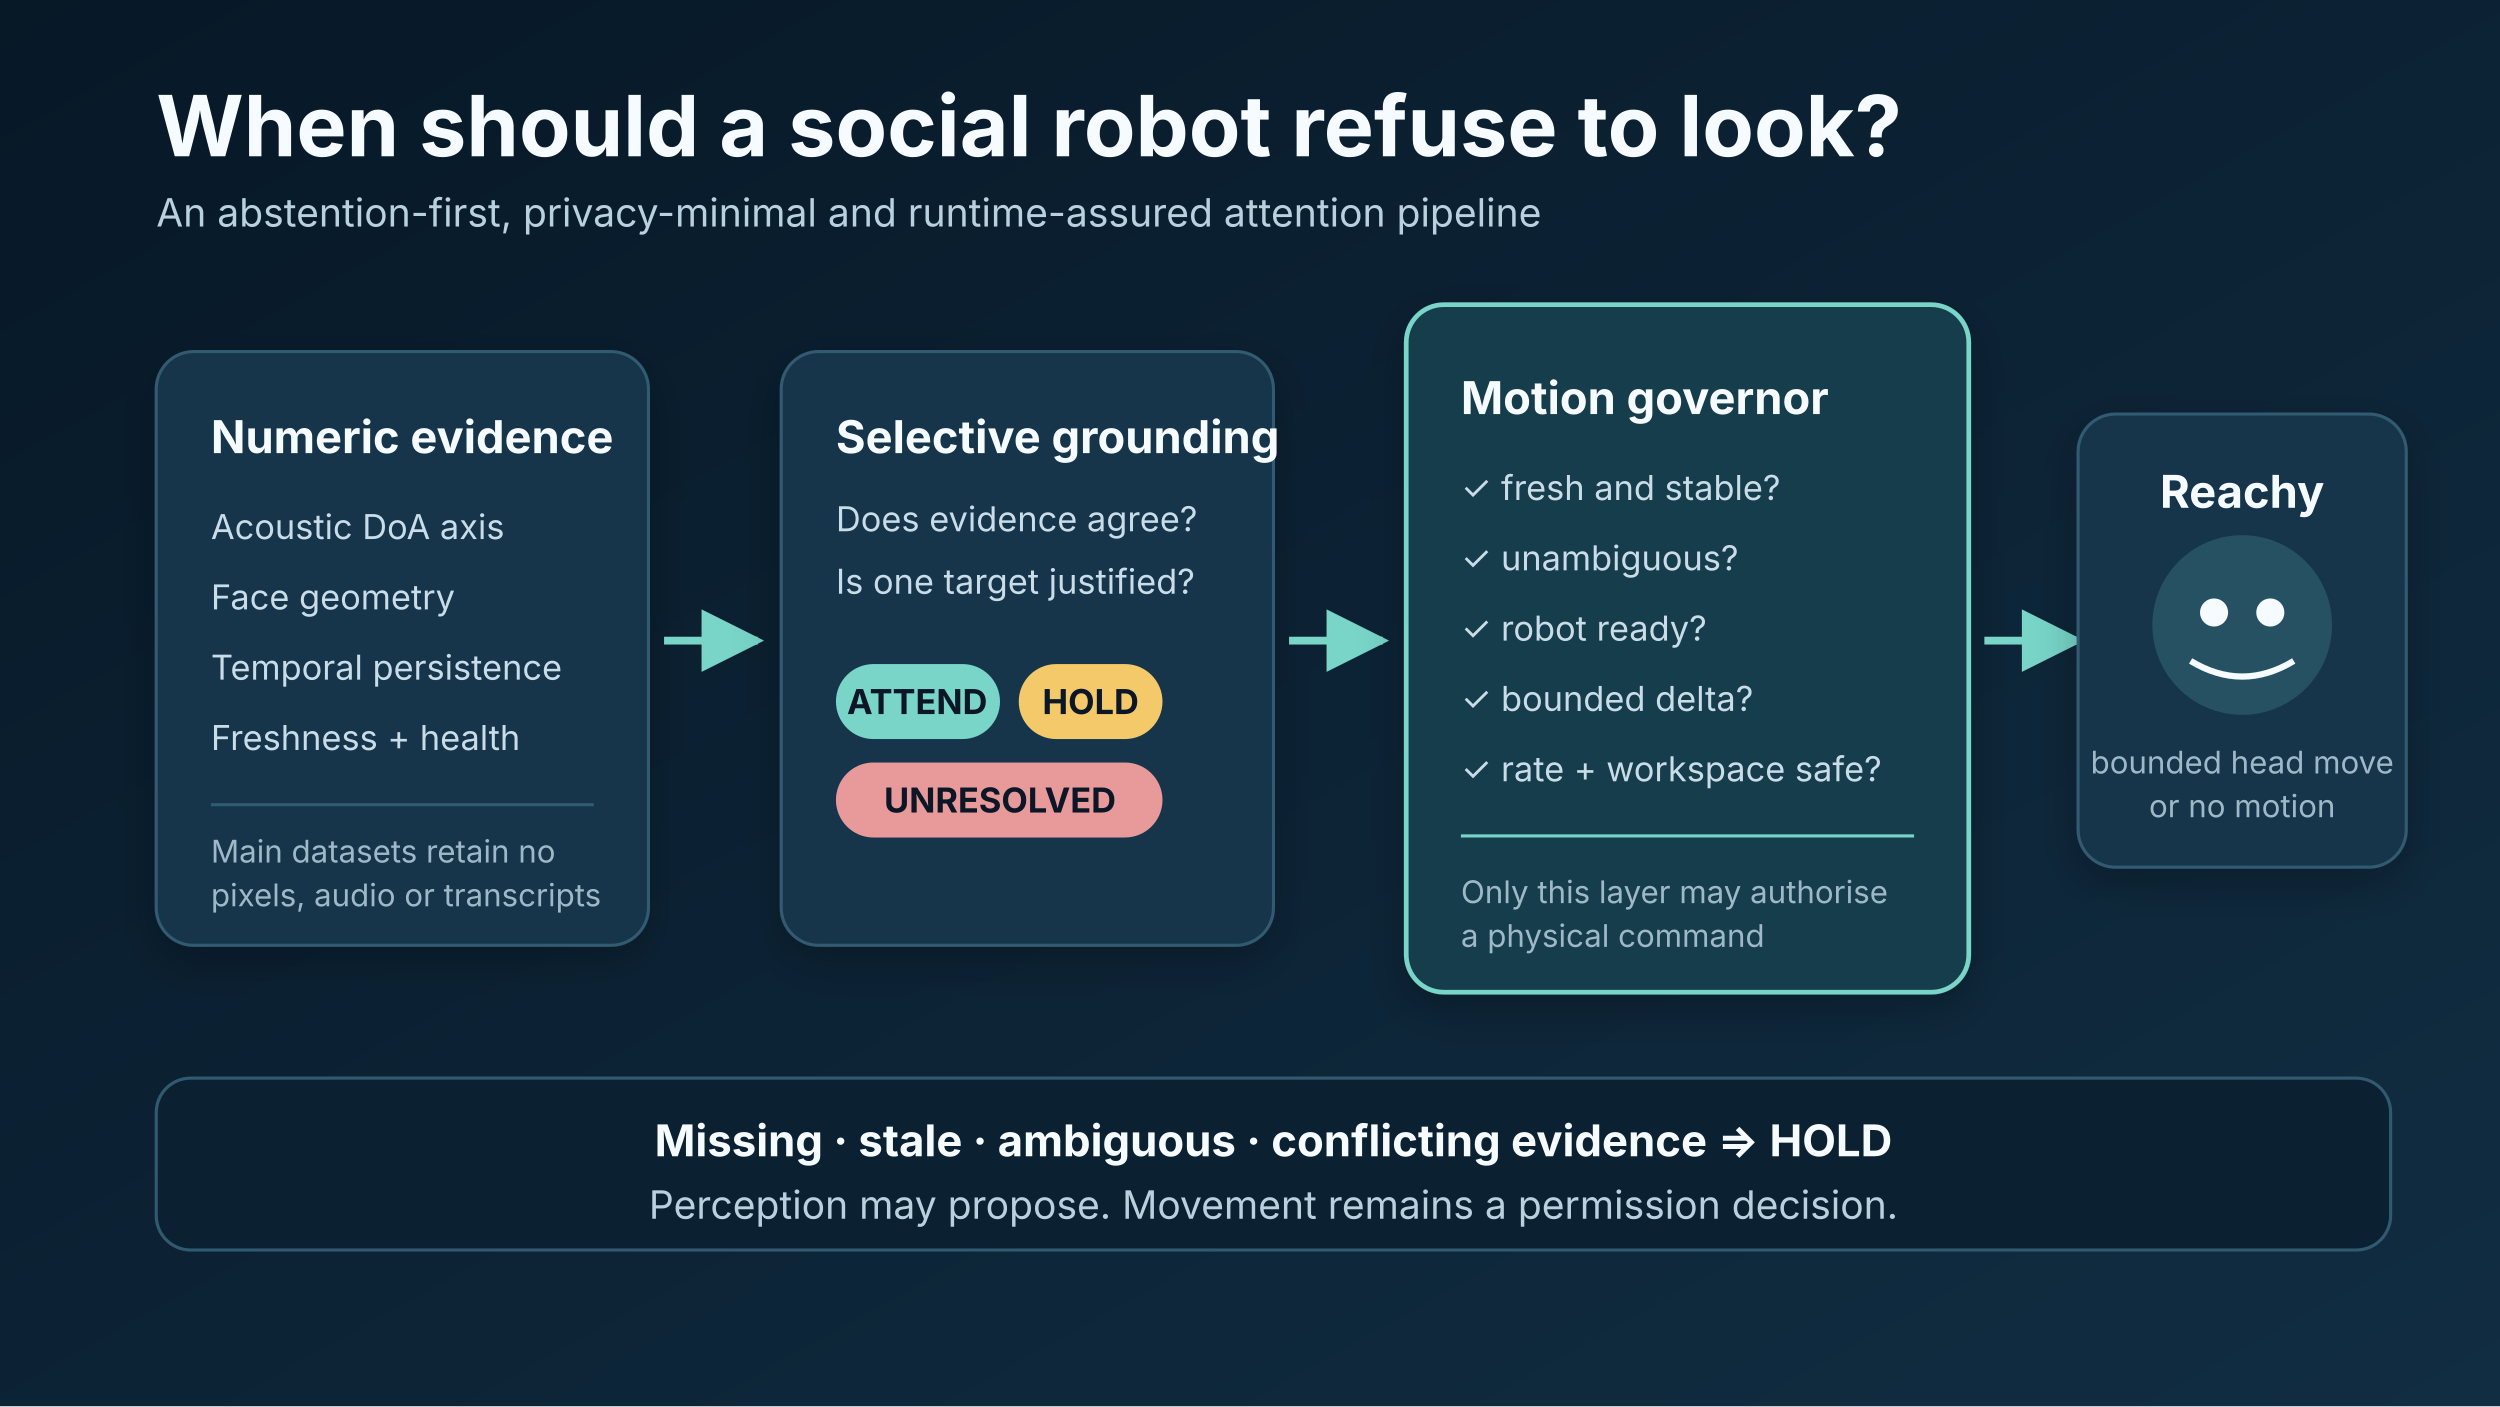
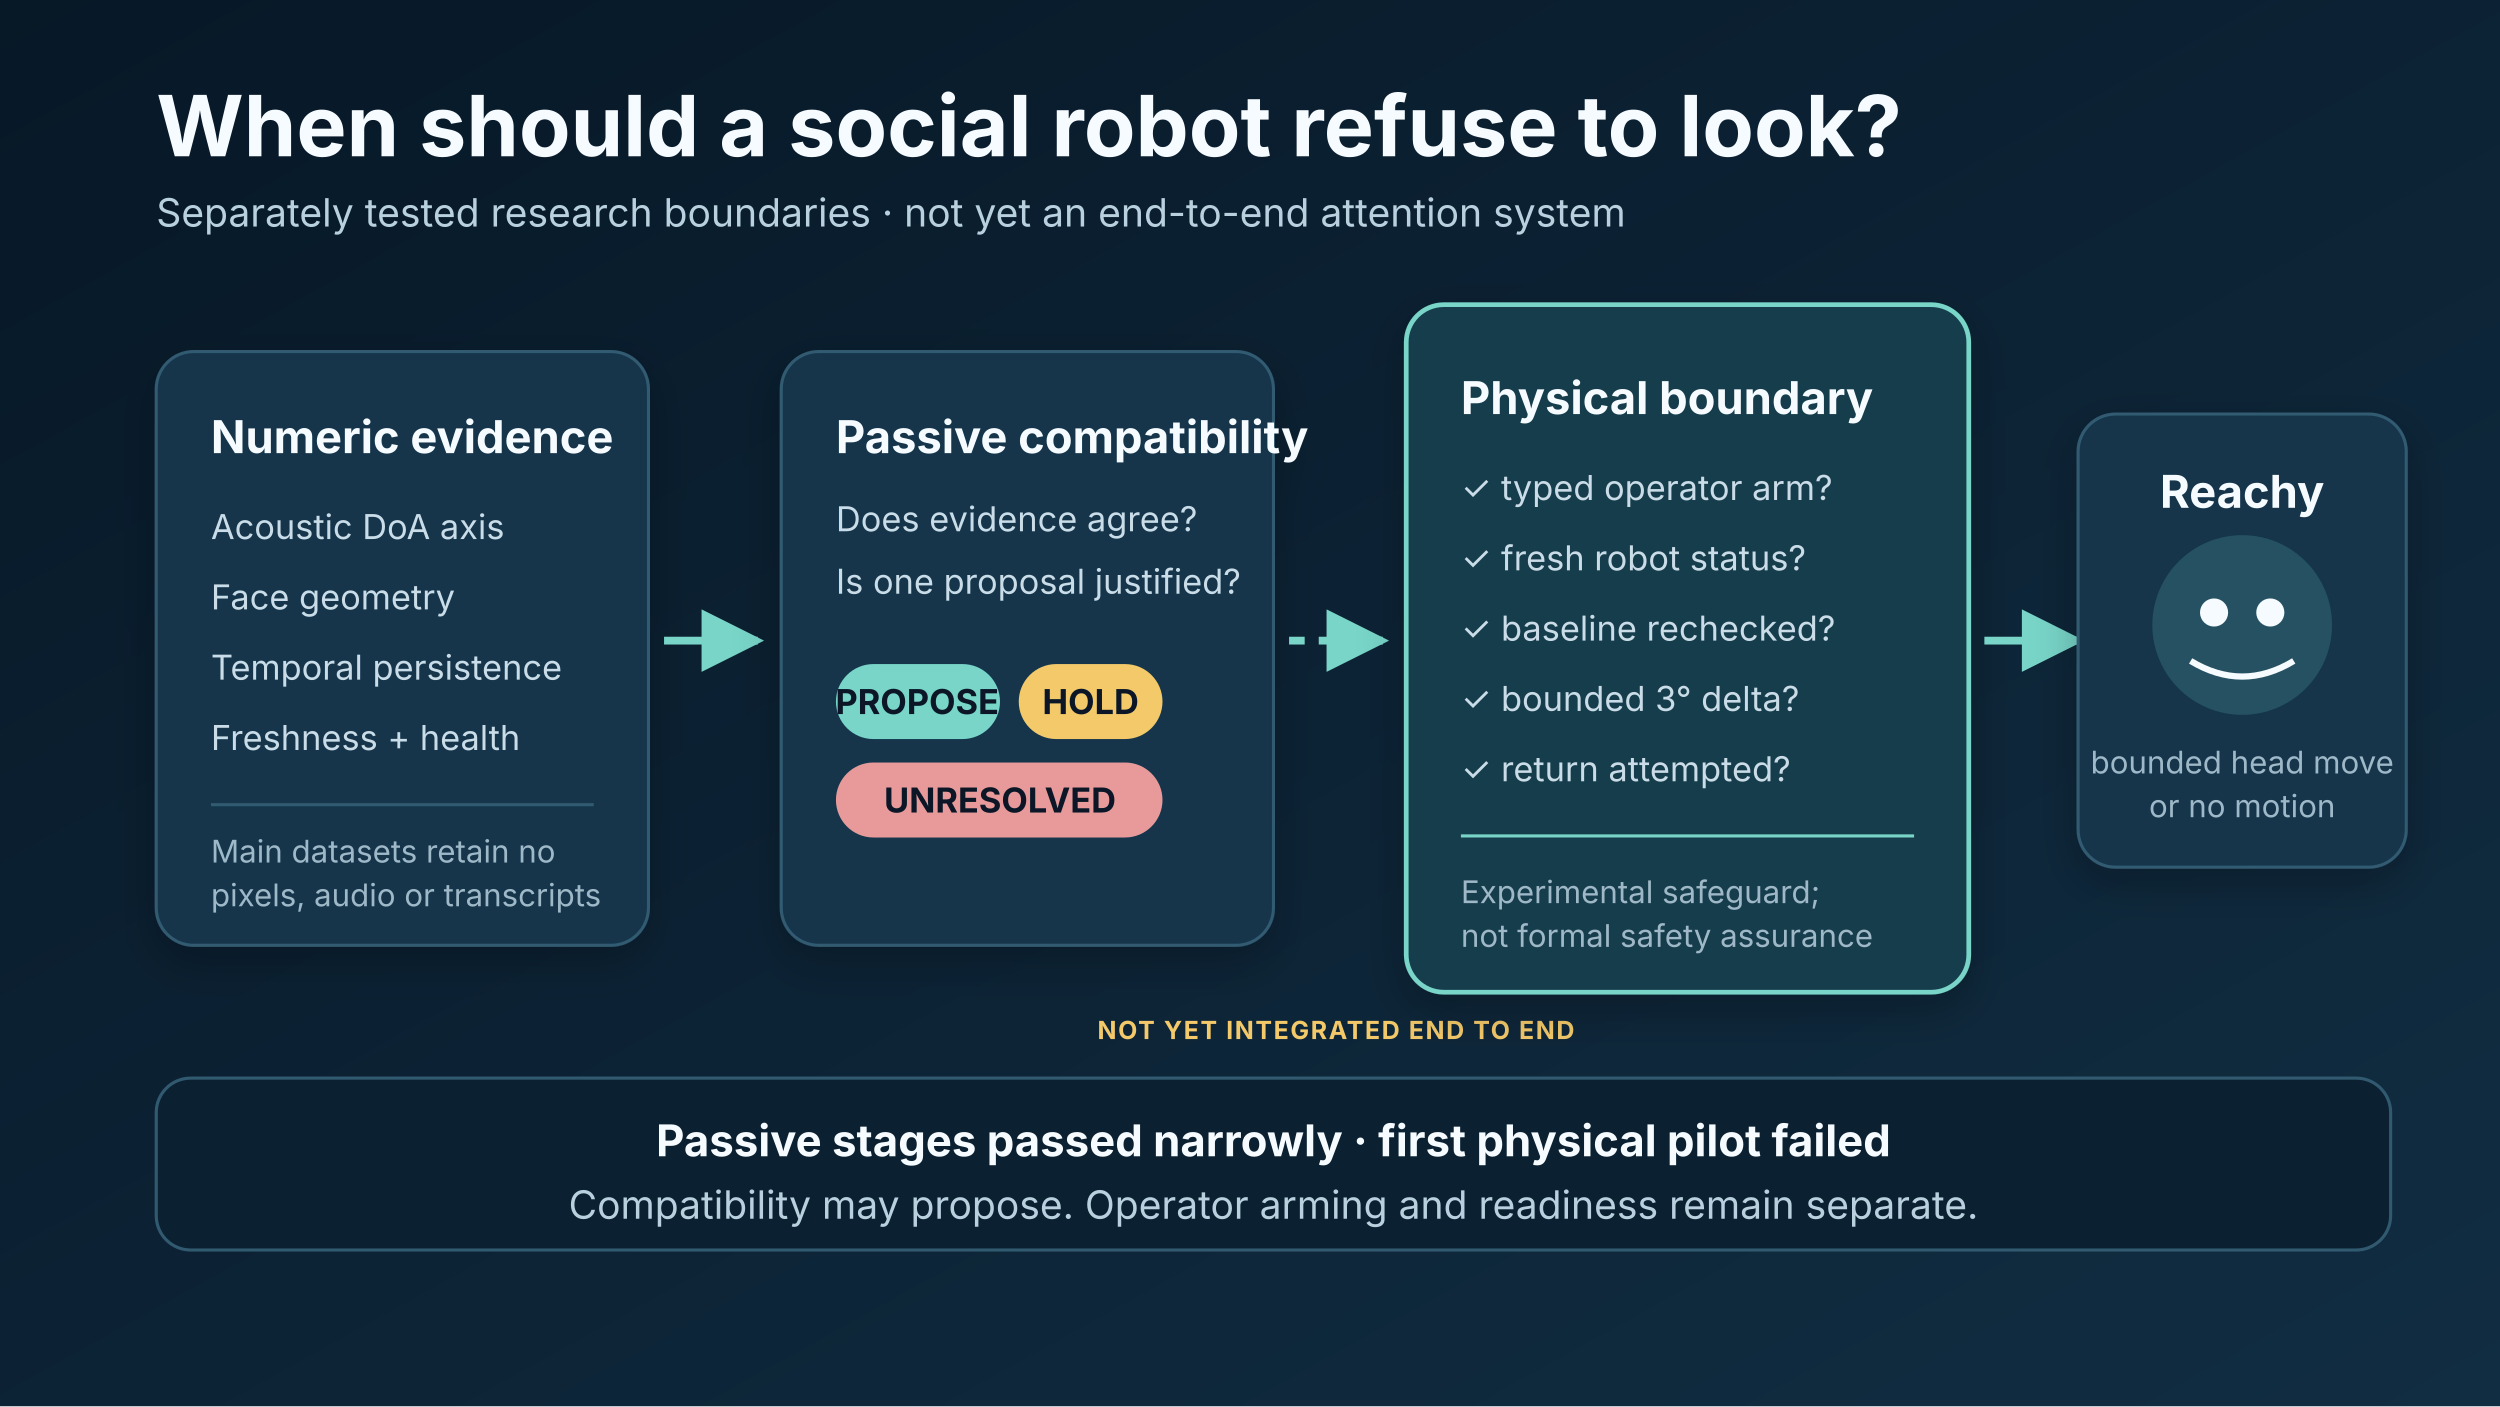
<svg xmlns="http://www.w3.org/2000/svg" width="1600" height="900" viewBox="0 0 1600 900" role="img" aria-labelledby="title desc">
  <defs>
    <linearGradient id="bg" x1="0" y1="0" x2="1" y2="1">
      <stop offset="0" stop-color="#071827" />
      <stop offset="1" stop-color="#112d42" />
    </linearGradient>
    <filter id="shadow" x="-20%" y="-20%" width="140%" height="140%">
      <feDropShadow dx="0" dy="10" stdDeviation="14" flood-color="#000000" flood-opacity="0.25" />
    </filter>
    <marker id="arrow" viewBox="0 0 10 10" refX="9" refY="5" markerWidth="8" markerHeight="8" orient="auto-start-reverse">
      <path d="M 0 0 L 10 5 L 0 10 z" fill="#78d5c8" />
    </marker>
    <style>
      .title { font: 700 54px Inter, Segoe UI, Arial, sans-serif; fill: #f6fbff; }
      .subtitle { font: 400 25px Inter, Segoe UI, Arial, sans-serif; fill: #b9d1df; }
      .node-title { font: 700 29px Inter, Segoe UI, Arial, sans-serif; fill: #f6fbff; }
      .node-text { font: 400 22px Inter, Segoe UI, Arial, sans-serif; fill: #c9dce7; }
      .decision { font: 700 22px Inter, Segoe UI, Arial, sans-serif; fill: #071827; }
      .caption { font: 700 28px Inter, Segoe UI, Arial, sans-serif; fill: #f6fbff; }
      .small { font: 400 20px Inter, Segoe UI, Arial, sans-serif; fill: #9fb8c7; }
+       .gap { font: 700 16px Inter, Segoe UI, Arial, sans-serif; fill: #f3c969; letter-spacing: 1px; }
      .box { fill: #12354c; stroke: #315a70; stroke-width: 2; }
      .governor { fill: #173d4c; stroke: #78d5c8; stroke-width: 3; }
      .arrow { stroke: #78d5c8; stroke-width: 5; fill: none; marker-end: url(#arrow); }
    </style>
  </defs>
  <rect width="1600" height="900" fill="url(#bg)" />
  <text x="100" y="100" class="title">When should a social robot refuse to look?</text>
-   <text x="100" y="145" class="subtitle">An abstention-first, privacy-minimal and runtime-assured attention pipeline</text>
+   <text x="100" y="145" class="subtitle">Separately tested research boundaries · not yet an end-to-end attention system</text>
  <g filter="url(#shadow)">
    <rect x="100" y="225" width="315" height="380" rx="24" class="box" />
    <text x="135" y="290" class="node-title">Numeric evidence</text>
    <text x="135" y="345" class="node-text">Acoustic DoA axis</text>
    <text x="135" y="390" class="node-text">Face geometry</text>
    <text x="135" y="435" class="node-text">Temporal persistence</text>
    <text x="135" y="480" class="node-text">Freshness + health</text>
    <line x1="135" y1="515" x2="380" y2="515" stroke="#315a70" stroke-width="2" />
    <text x="135" y="552" class="small">Main datasets retain no</text>
    <text x="135" y="580" class="small">pixels, audio or transcripts</text>
  </g>
  <path d="M 425 410 C 450 410, 460 410, 485 410" class="arrow" />
  <g filter="url(#shadow)">
    <rect x="500" y="225" width="315" height="380" rx="24" class="box" />
-     <text x="535" y="290" class="node-title">Selective grounding</text>
+     <text x="535" y="290" class="node-title">Passive compatibility</text>
    <text x="535" y="340" class="node-text">Does evidence agree?</text>
-     <text x="535" y="380" class="node-text">Is one target justified?</text>
+     <text x="535" y="380" class="node-text">Is one proposal justified?</text>
    <rect x="535" y="425" width="105" height="48" rx="24" fill="#78d5c8" />
-     <text x="587" y="457" text-anchor="middle" class="decision">ATTEND</text>
+     <text x="587" y="457" text-anchor="middle" class="decision">PROPOSE</text>
    <rect x="652" y="425" width="92" height="48" rx="24" fill="#f3c969" />
    <text x="698" y="457" text-anchor="middle" class="decision">HOLD</text>
    <rect x="535" y="488" width="209" height="48" rx="24" fill="#e89a9a" />
    <text x="640" y="520" text-anchor="middle" class="decision">UNRESOLVED</text>
  </g>
-   <path d="M 825 410 C 850 410, 860 410, 885 410" class="arrow" />
+   <path d="M 825 410 C 850 410, 860 410, 885 410" class="arrow" stroke-dasharray="10 9" />
+   <text x="855" y="665" text-anchor="middle" class="gap">NOT YET INTEGRATED END TO END</text>
  <g filter="url(#shadow)">
    <rect x="900" y="195" width="360" height="440" rx="24" class="governor" />
-     <text x="935" y="265" class="node-title">Motion governor</text>
-     <text x="935" y="320" class="node-text">✓ fresh and stable?</text>
-     <text x="935" y="365" class="node-text">✓ unambiguous?</text>
-     <text x="935" y="410" class="node-text">✓ robot ready?</text>
-     <text x="935" y="455" class="node-text">✓ bounded delta?</text>
-     <text x="935" y="500" class="node-text">✓ rate + workspace safe?</text>
+     <text x="935" y="265" class="node-title">Physical boundary</text>
+     <text x="935" y="320" class="node-text">✓ typed operator arm?</text>
+     <text x="935" y="365" class="node-text">✓ fresh robot status?</text>
+     <text x="935" y="410" class="node-text">✓ baseline rechecked?</text>
+     <text x="935" y="455" class="node-text">✓ bounded 3° delta?</text>
+     <text x="935" y="500" class="node-text">✓ return attempted?</text>
    <line x1="935" y1="535" x2="1225" y2="535" stroke="#78d5c8" stroke-width="2" />
-     <text x="935" y="578" class="small">Only this layer may authorise</text>
-     <text x="935" y="606" class="small">a physical command</text>
+     <text x="935" y="578" class="small">Experimental safeguard;</text>
+     <text x="935" y="606" class="small">not formal safety assurance</text>
  </g>
  <path d="M 1270 410 C 1295 410, 1305 410, 1330 410" class="arrow" />
  <g filter="url(#shadow)">
    <rect x="1330" y="265" width="210" height="290" rx="24" class="box" />
    <text x="1435" y="325" text-anchor="middle" class="node-title">Reachy</text>
    <circle cx="1435" cy="400" r="56" fill="#78d5c8" opacity="0.18" stroke="#78d5c8" stroke-width="3" />
    <circle cx="1417" cy="392" r="9" fill="#f6fbff" />
    <circle cx="1453" cy="392" r="9" fill="#f6fbff" />
    <path d="M 1402 423 Q 1435 443 1468 423" stroke="#f6fbff" stroke-width="4" fill="none" />
    <text x="1435" y="495" text-anchor="middle" class="small">bounded head move</text>
    <text x="1435" y="523" text-anchor="middle" class="small">or no motion</text>
  </g>
  <rect x="100" y="690" width="1430" height="110" rx="22" fill="#0b2131" stroke="#315a70" stroke-width="2" />
-   <text x="815" y="740" text-anchor="middle" class="caption">Missing · stale · ambiguous · conflicting evidence  ⇒  HOLD</text>
-   <text x="815" y="780" text-anchor="middle" class="subtitle">Perception may propose. Movement remains a permission decision.</text>
+   <text x="815" y="740" text-anchor="middle" class="caption">Passive stages passed narrowly · first physical pilot failed</text>
+   <text x="815" y="780" text-anchor="middle" class="subtitle">Compatibility may propose. Operator arming and readiness remain separate.</text>
</svg>
